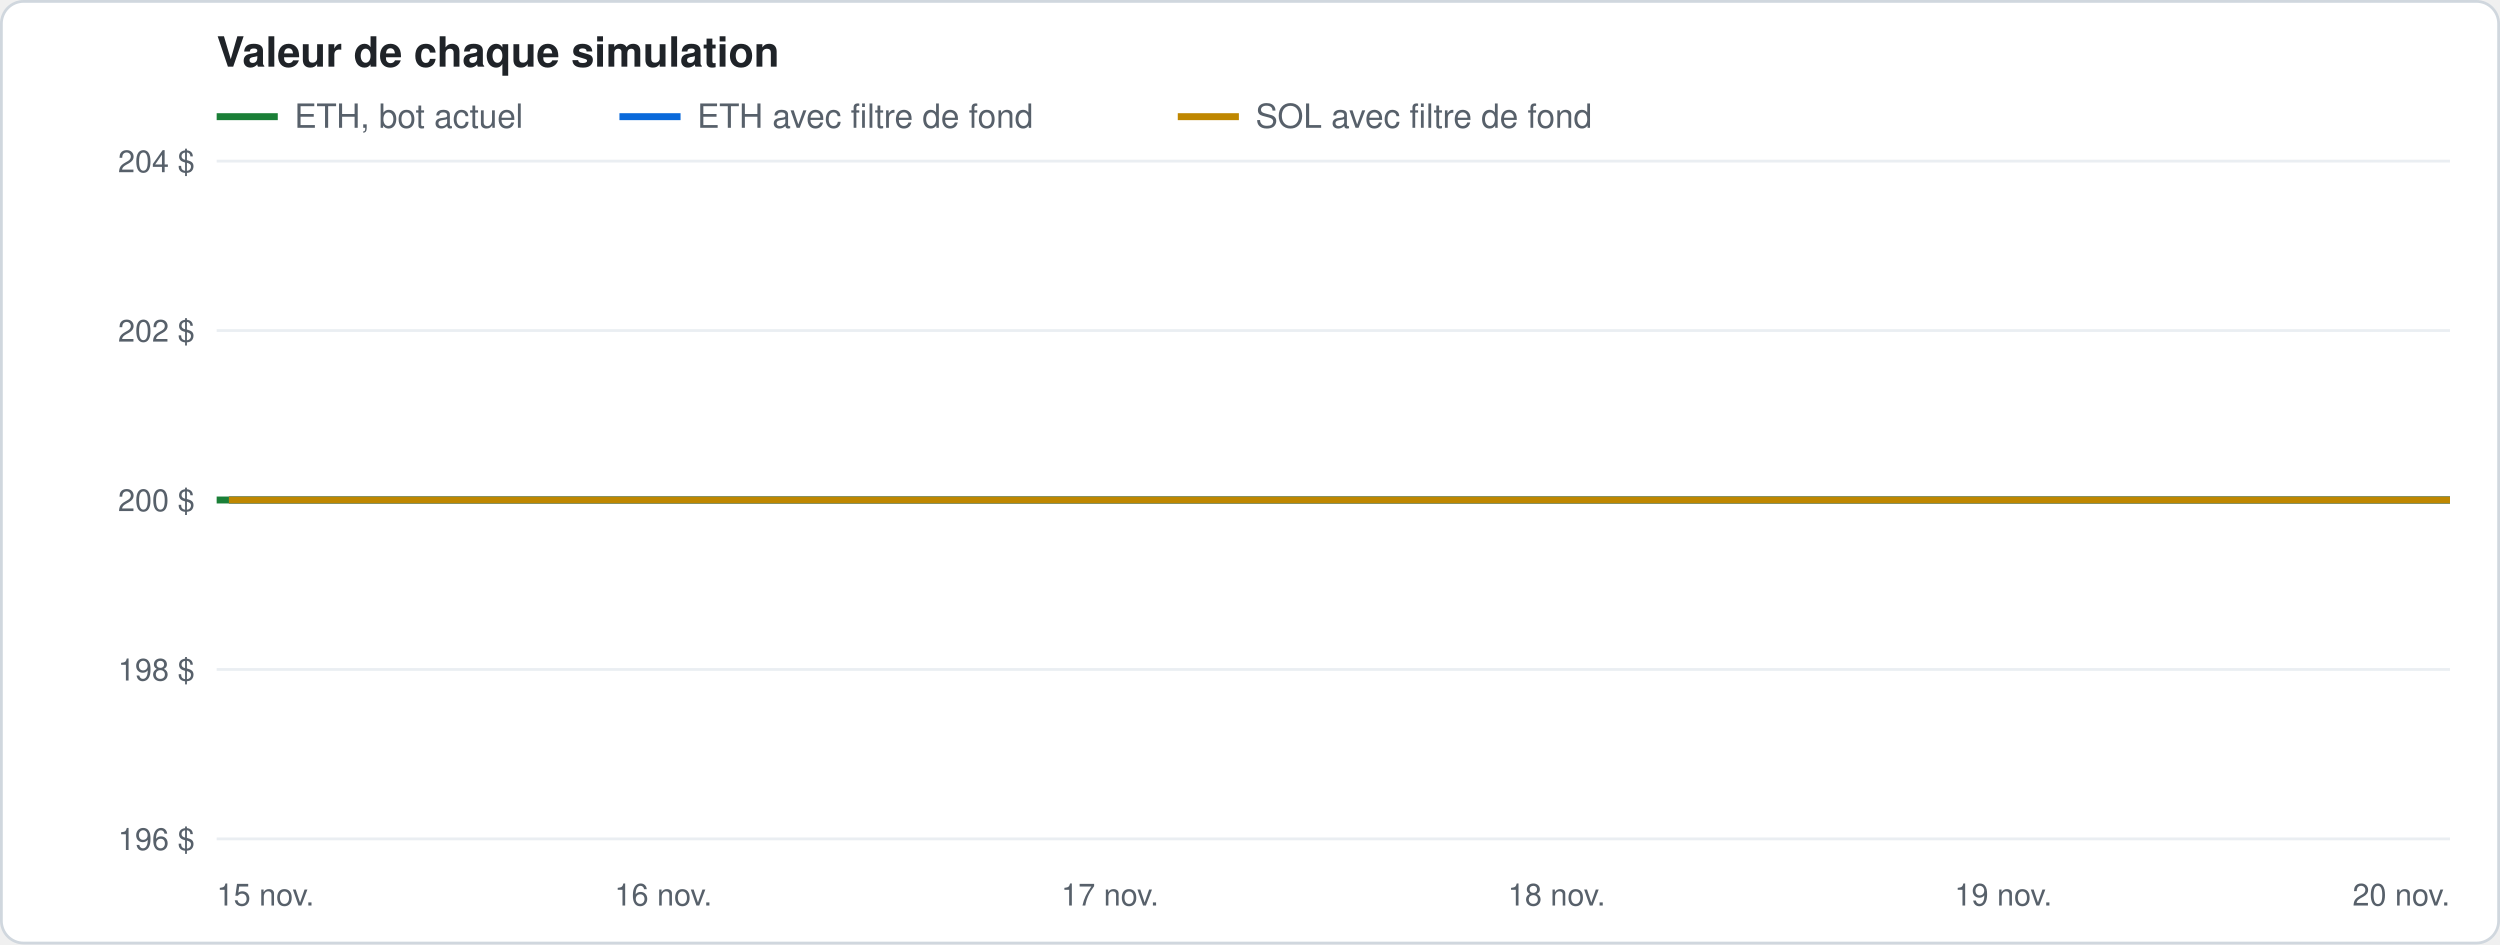
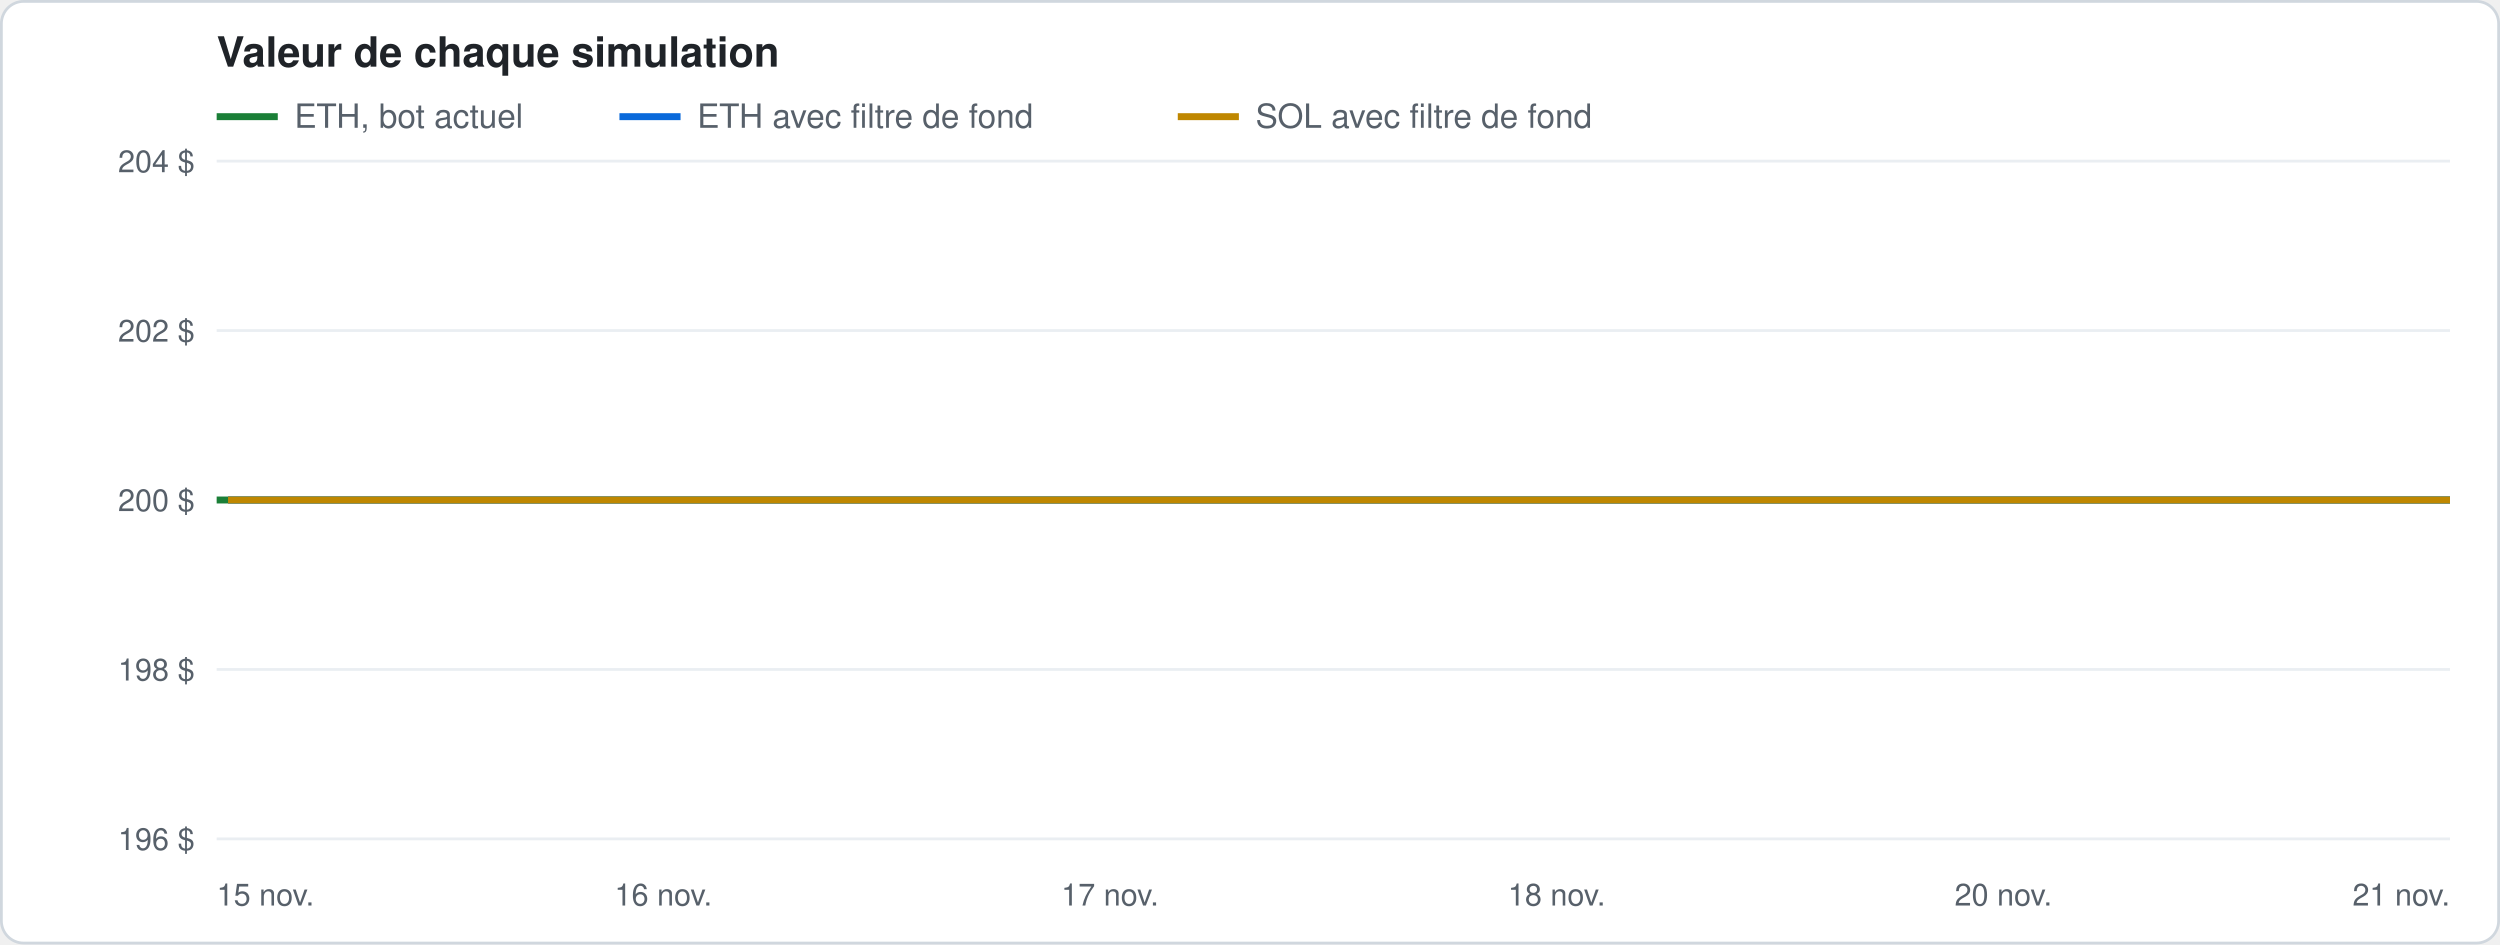
<svg xmlns="http://www.w3.org/2000/svg" width="900" height="340" viewBox="0 0 900 340" font-family="-apple-system, Segoe UI, Helvetica, Arial, sans-serif">
  <rect x="0.5" y="0.5" width="899" height="339" rx="8" fill="#ffffff" stroke="#d0d7de" />
  <text x="78" y="24" font-size="15" font-weight="600" fill="#1f2328">Valeur de chaque simulation</text>
  <line x1="78" y1="42" x2="100" y2="42" stroke="#1a7f37" stroke-width="2.5" />
  <text x="106" y="46" font-size="12" fill="#57606a">ETH, bot actuel</text>
  <line x1="223" y1="42" x2="245" y2="42" stroke="#0969da" stroke-width="2.5" />
  <text x="251" y="46" font-size="12" fill="#57606a">ETH avec filtre de fond</text>
  <line x1="424" y1="42" x2="446" y2="42" stroke="#bf8700" stroke-width="2.5" />
  <text x="452" y="46" font-size="12" fill="#57606a">SOL avec filtre de fond</text>
  <line x1="78" y1="302.0" x2="882" y2="302.0" stroke="#eaeef2" />
  <text x="70" y="306.0" font-size="11" fill="#57606a" text-anchor="end">196 $</text>
  <line x1="78" y1="241.0" x2="882" y2="241.0" stroke="#eaeef2" />
  <text x="70" y="245.0" font-size="11" fill="#57606a" text-anchor="end">198 $</text>
  <line x1="78" y1="180.0" x2="882" y2="180.0" stroke="#eaeef2" />
  <text x="70" y="184.0" font-size="11" fill="#57606a" text-anchor="end">200 $</text>
  <line x1="78" y1="119.0" x2="882" y2="119.0" stroke="#eaeef2" />
  <text x="70" y="123.0" font-size="11" fill="#57606a" text-anchor="end">202 $</text>
  <line x1="78" y1="58.0" x2="882" y2="58.0" stroke="#eaeef2" />
  <text x="70" y="62.0" font-size="11" fill="#57606a" text-anchor="end">204 $</text>
  <text x="78.0" y="326" font-size="11" fill="#57606a" text-anchor="start">15 nov.</text>
  <text x="238.8" y="326" font-size="11" fill="#57606a" text-anchor="middle">16 nov.</text>
  <text x="399.6" y="326" font-size="11" fill="#57606a" text-anchor="middle">17 nov.</text>
  <text x="560.4" y="326" font-size="11" fill="#57606a" text-anchor="middle">18 nov.</text>
-   <text x="721.2" y="326" font-size="11" fill="#57606a" text-anchor="middle">19 nov.</text>
-   <text x="882.0" y="326" font-size="11" fill="#57606a" text-anchor="end">20 nov.</text>
-   <polyline points="78.0,180.0 82.4,180.0 101.6,180.0 109.4,180.0 133.6,180.0 175.2,180.0 236.9,180.0 283.1,180.0 331.8,180.0 388.8,180.0 429.9,180.0 477.1,180.0 531.1,180.0 569.1,180.0 615.2,180.0 672.3,180.0 711.6,180.0 755.3,180.0 810.2,180.0 850.0,180.0 882.0,180.0" fill="none" stroke="#1a7f37" stroke-width="2.5" stroke-linejoin="round" />
-   <polyline points="82.4,180.0 101.6,180.0 109.4,180.0 133.6,180.0 175.2,180.0 236.9,180.0 283.1,180.0 331.8,180.0 388.8,180.0 429.9,180.0 477.1,180.0 531.1,180.0 569.1,180.0 615.2,180.0 672.3,180.0 711.6,180.0 755.3,180.0 810.2,180.0 850.0,180.0 882.0,180.0" fill="none" stroke="#0969da" stroke-width="2.5" stroke-linejoin="round" />
-   <polyline points="82.4,180.0 101.6,180.0 109.5,180.0 133.6,180.0 175.2,180.0 236.9,180.0 283.1,180.0 331.8,180.0 388.8,180.0 429.9,180.0 477.1,180.0 531.1,180.0 569.1,180.0 615.2,180.0 672.3,180.0 711.6,180.0 755.3,180.0 810.2,180.0 850.0,180.0 882.0,180.0" fill="none" stroke="#bf8700" stroke-width="2.5" stroke-linejoin="round" />
+   <text x="721.2" y="326" font-size="11" fill="#57606a" text-anchor="middle">20 nov.</text>
+   <text x="882.0" y="326" font-size="11" fill="#57606a" text-anchor="end">21 nov.</text>
+   <polyline points="78.0,180.0 82.1,180.0 100.1,180.0 107.5,180.0 130.2,180.0 169.3,180.0 227.2,180.0 270.7,180.0 316.4,180.0 370.0,180.0 408.5,180.0 452.9,180.0 503.6,180.0 539.3,180.0 582.6,180.0 636.3,180.0 673.1,180.0 714.2,180.0 765.7,180.0 803.2,180.0 833.2,180.0 882.0,180.0" fill="none" stroke="#1a7f37" stroke-width="2.5" stroke-linejoin="round" />
+   <polyline points="82.1,180.0 100.1,180.0 107.5,180.0 130.2,180.0 169.3,180.0 227.2,180.0 270.7,180.0 316.4,180.0 370.0,180.0 408.5,180.0 452.9,180.0 503.6,180.0 539.3,180.0 582.6,180.0 636.3,180.0 673.1,180.0 714.2,180.0 765.7,180.0 803.2,180.0 833.2,180.0 882.0,180.0" fill="none" stroke="#0969da" stroke-width="2.5" stroke-linejoin="round" />
+   <polyline points="82.1,180.0 100.1,180.0 107.5,180.0 130.2,180.0 169.3,180.0 227.2,180.0 270.7,180.0 316.4,180.0 370.0,180.0 408.5,180.0 452.9,180.0 503.6,180.0 539.3,180.0 582.6,180.0 636.3,180.0 673.1,180.0 714.3,180.0 765.8,180.0 803.2,180.0 833.2,180.0 882.0,180.0" fill="none" stroke="#bf8700" stroke-width="2.5" stroke-linejoin="round" />
</svg>
